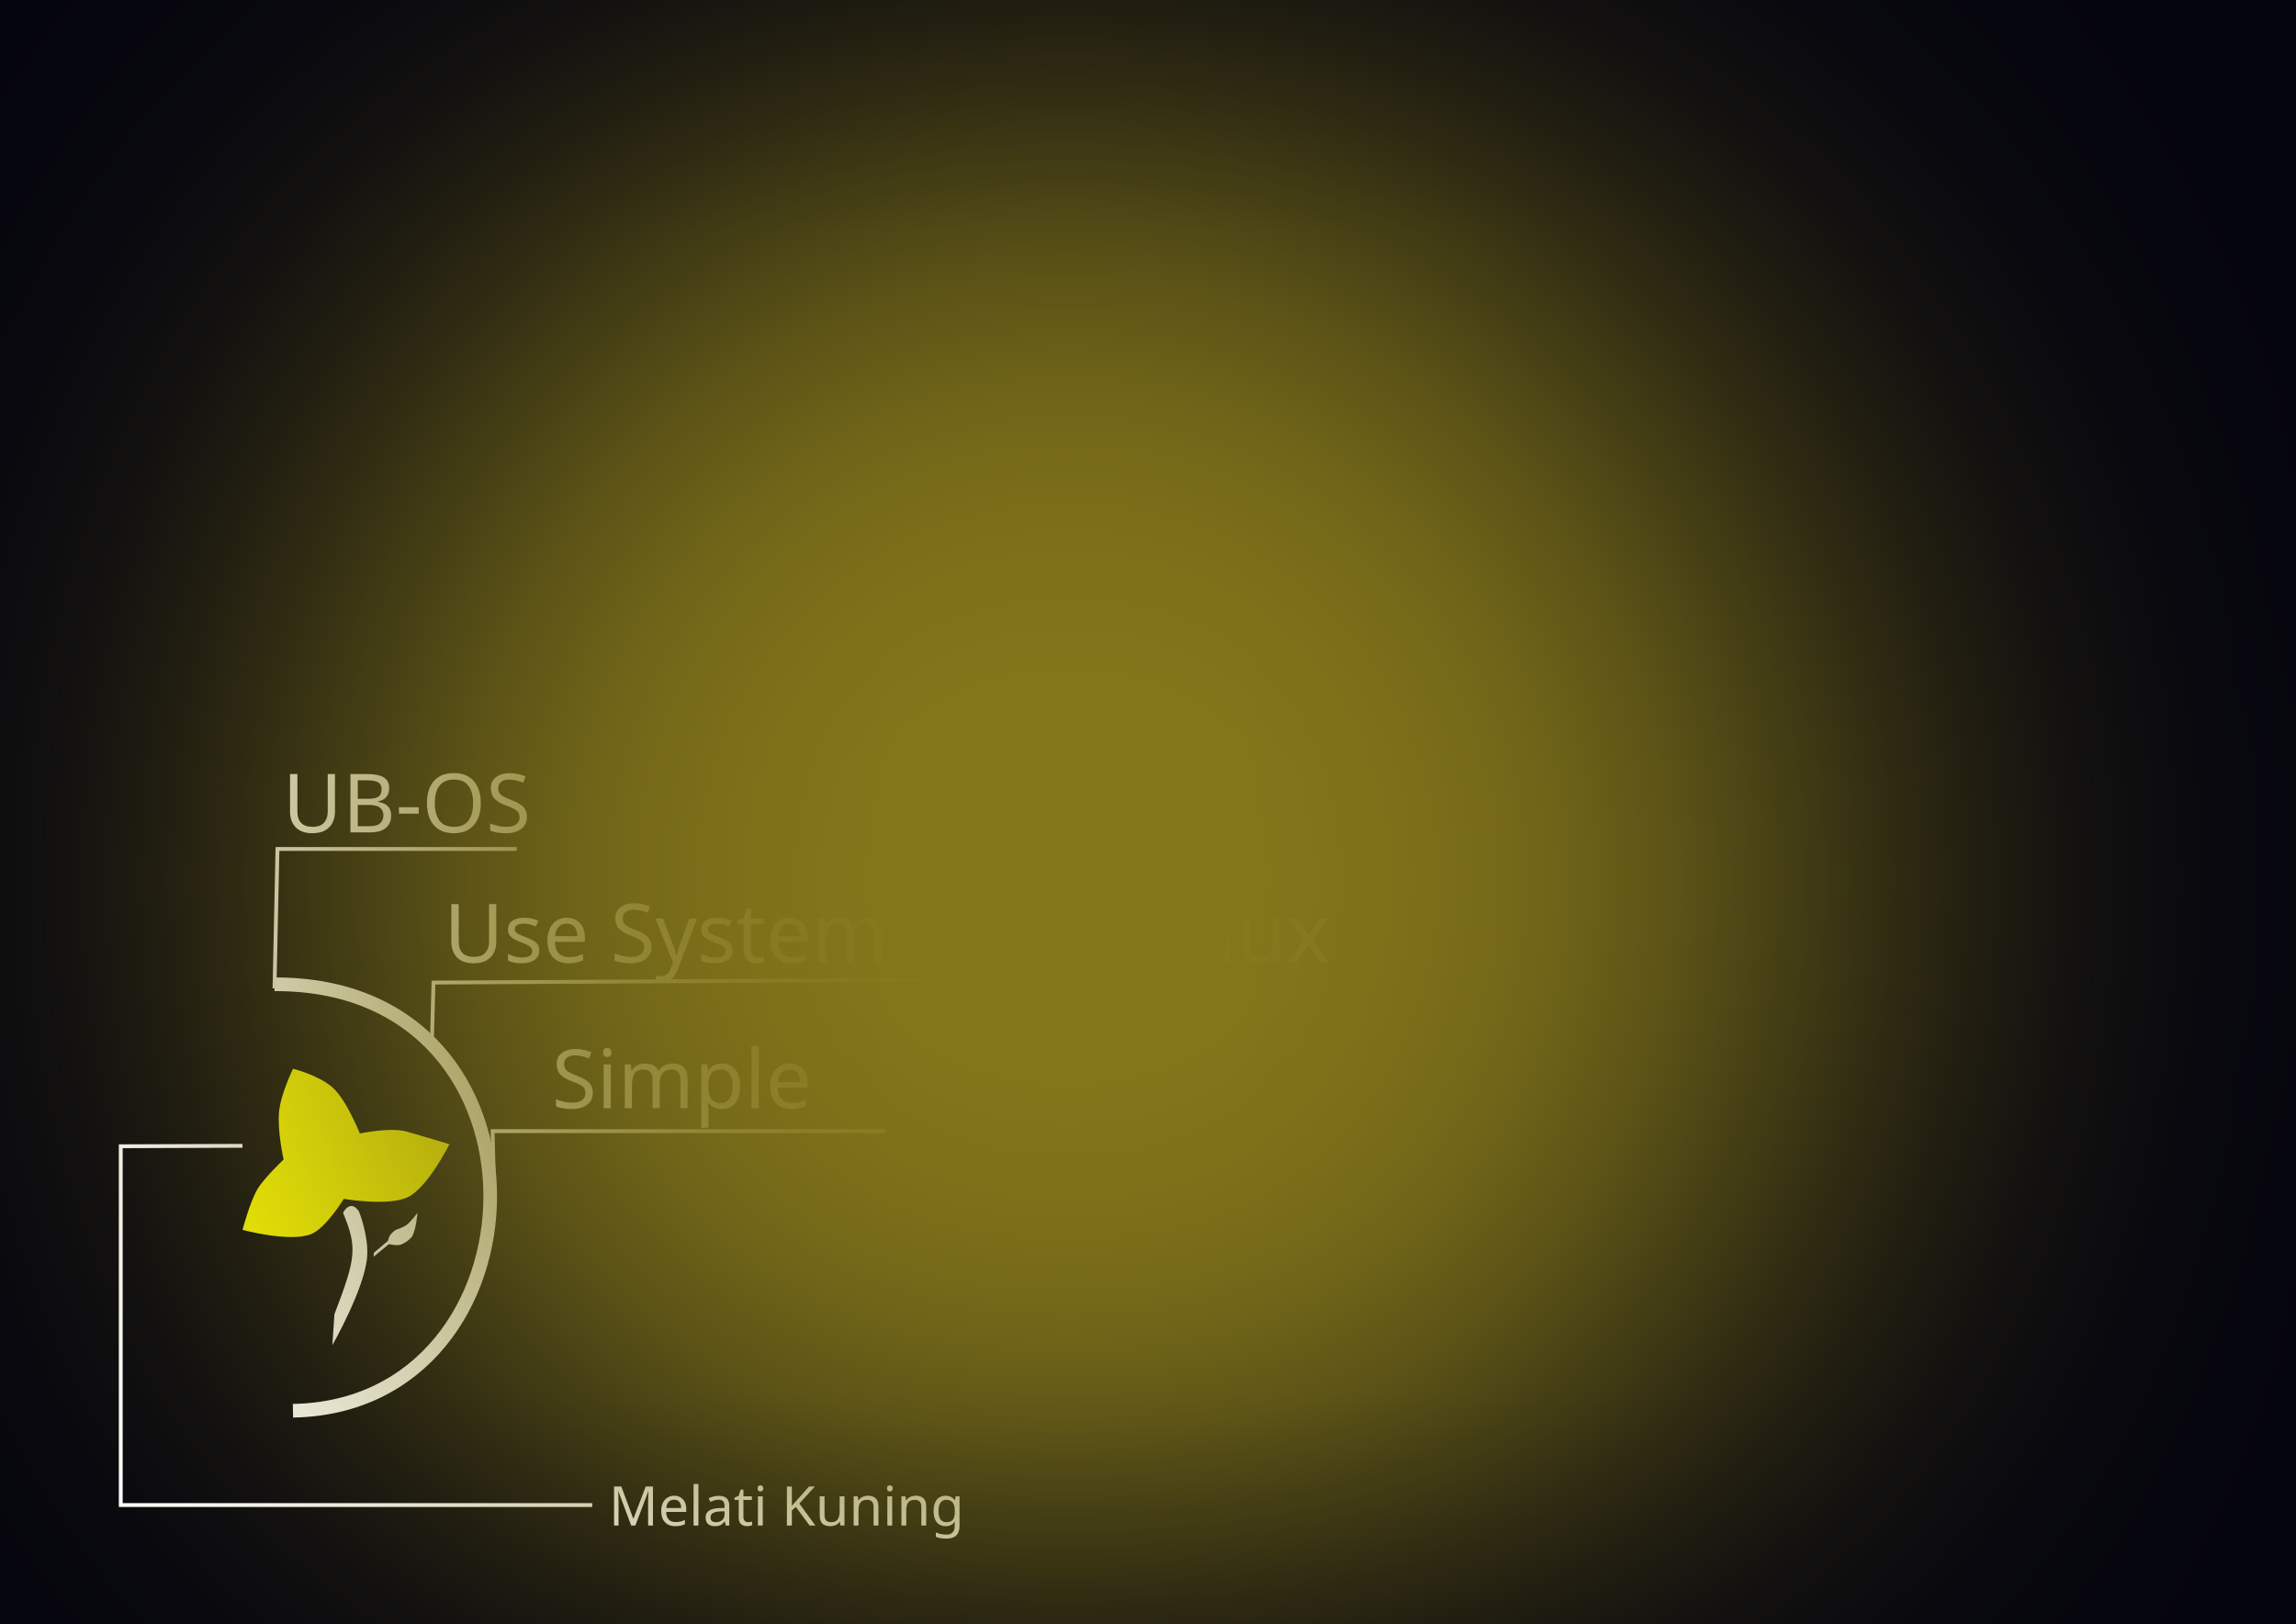
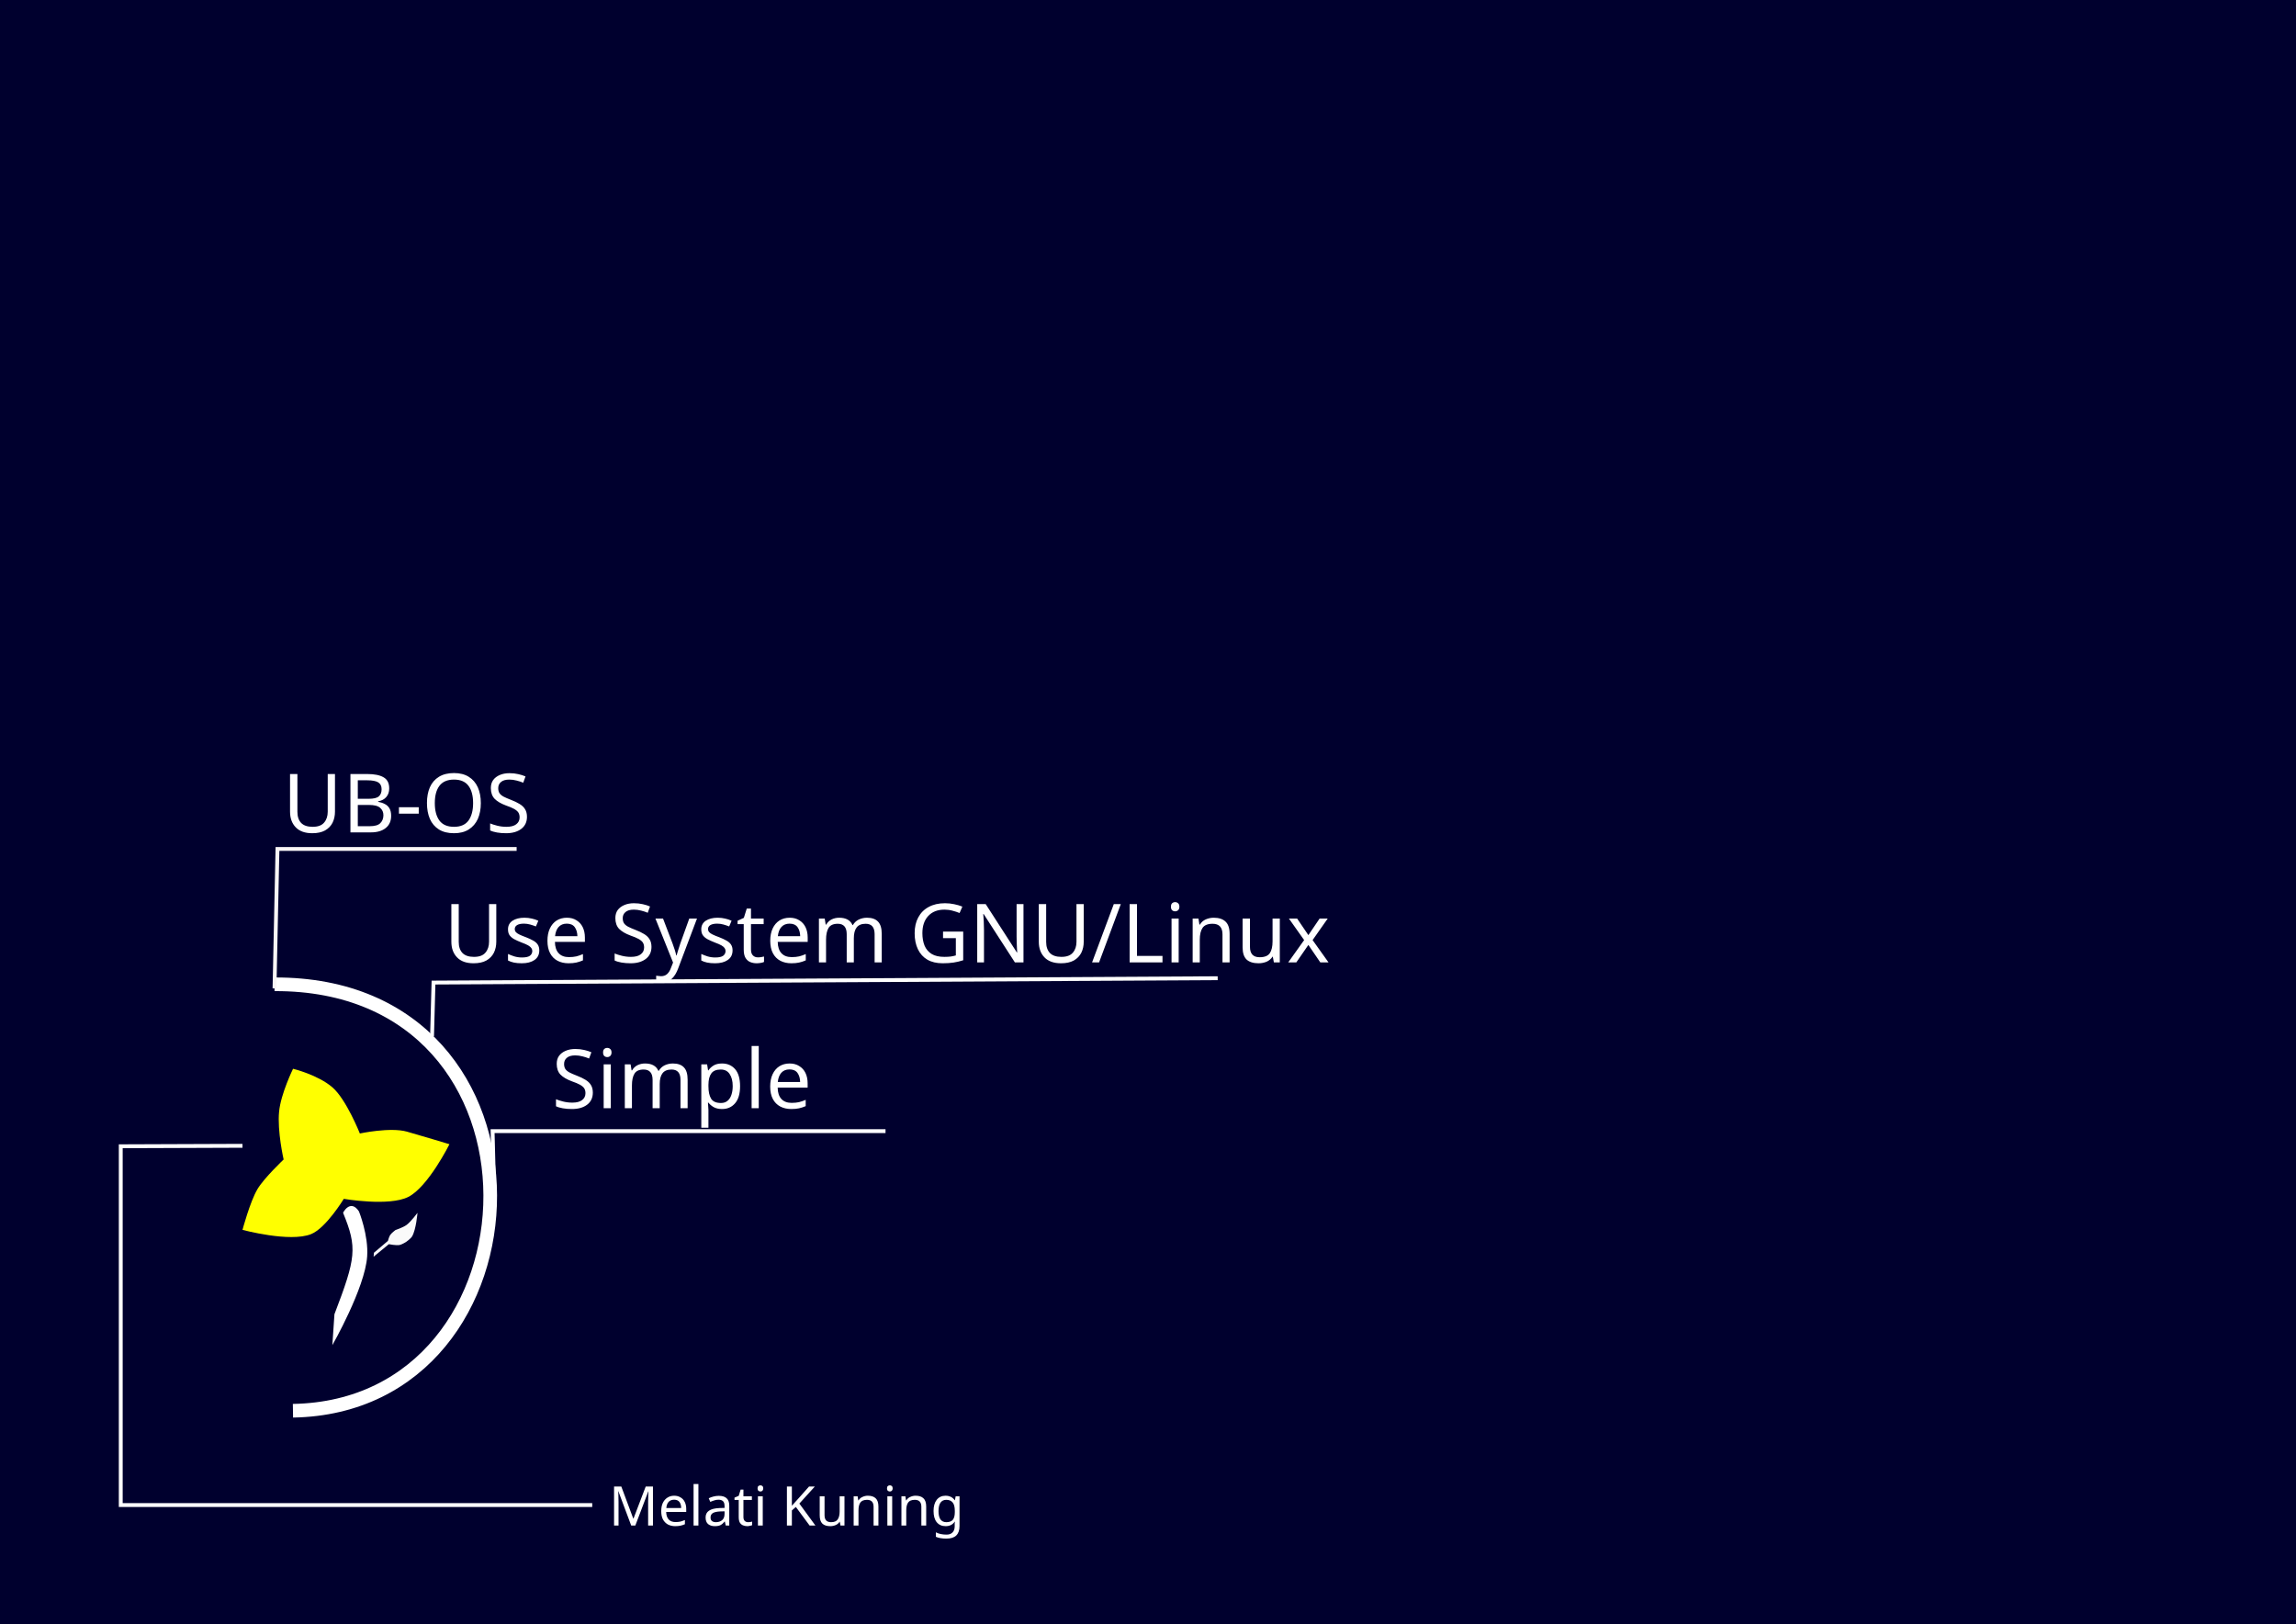
<svg xmlns="http://www.w3.org/2000/svg" xmlns:ns1="http://www.openswatchbook.org/uri/2009/osb" width="297mm" height="210mm" viewBox="0 0 297 210" version="1.1" id="svg1390">
  <defs id="defs1384">
    <linearGradient id="linearGradient4049" ns1:paint="solid">
      <stop style="stop-color:#2d2d2d;stop-opacity:1;" offset="0" id="stop4047" />
    </linearGradient>
-     <filter style="color-interpolation-filters:sRGB" id="filter1278" x="-1.142" width="3.284" y="-1.264" height="3.529">
-       <feGaussianBlur stdDeviation="93.603" id="feGaussianBlur1280" />
-     </filter>
  </defs>
  <g id="layer1" transform="translate(0,-87)">
-     <rect style="opacity:1;fill:#05050e;fill-opacity:1;stroke:none;stroke-width:1.323;stroke-miterlimit:4;stroke-dasharray:none;stroke-opacity:1" id="rect1935" width="299.876" height="211.143" x="-0.535" y="86.926" />
+     <rect style="opacity:1;fill:#00002e;fill-opacity:1;stroke:none;stroke-width:1.323;stroke-miterlimit:4;stroke-dasharray:none;stroke-opacity:1" id="rect1935" width="299.876" height="211.143" x="-0.535" y="86.926" />
    <g id="g1016" transform="translate(-1.59099,7.954947)">
      <g style="stroke:#feffff;stroke-width:0;stroke-miterlimit:4;stroke-dasharray:none;stroke-opacity:0" transform="matrix(0.553233,0,0,0.553233,-50.50537,144.1891)" id="g1961">
        <path style="fill:#fafafa;fill-opacity:1;stroke:#feffff;stroke-width:0;stroke-linecap:butt;stroke-linejoin:miter;stroke-miterlimit:4;stroke-dasharray:none;stroke-opacity:0" d="m 181.601,175.11 3.272,-2.772 c 0,0 0.249,-0.958 0.518,-1.362 0.311,-0.467 1.223,-1.159 1.223,-1.159 0,0 1.831,-0.631 2.6,-1.195 1.03,-0.755 2.569,-2.835 2.569,-2.835 0,0 -0.31,3.869 -1.255,5.494 -0.332,0.57 -1.459,1.339 -1.459,1.339 0,0 -0.954,0.592 -1.494,0.688 -0.819,0.145 -2.487,-0.199 -2.487,-0.199 l -3.566,2.93 z" id="path1029" />
        <path style="fill:#ffffff;fill-opacity:1;stroke:#feffff;stroke-width:0;stroke-linecap:butt;stroke-linejoin:miter;stroke-miterlimit:4;stroke-dasharray:none;stroke-opacity:0" d="m 172.366,189.483 -0.488,7.231 c 0,0 7.621,-13.324 8.138,-20.729 0.346,-4.951 -1.921,-10.54 -1.921,-10.54 -2.018,-3.033 -3.792,0.374 -3.703,0.348 3.352,8.171 3.024,10.492 -2.026,23.69 z" id="path987-2" />
        <path style="fill:#ffff00;fill-opacity:1;stroke:#feffff;stroke-width:0;stroke-linecap:butt;stroke-linejoin:miter;stroke-miterlimit:4;stroke-dasharray:none;stroke-opacity:0" d="m 162.689,132.104 c 0,0 -2.856,5.818 -3.266,10.018 -0.45,4.61 1.063,11.194 1.063,11.194 0,0 -4.54,4.278 -6.117,6.919 -1.736,2.908 -3.502,9.53 -3.502,9.53 0,0 11.06,2.985 16.036,0.995 3.484,-1.393 7.649,-8.245 7.649,-8.245 0,0 10.593,1.821 15.082,-0.452 4.654,-2.356 9.621,-12.319 9.621,-12.319 0,0 -6.632,-2.017 -9.97,-2.95 -3.883,-1.085 -10.978,0.438 -10.978,0.438 0,0 -3.161,-7.952 -6.388,-10.761 -3.38,-2.942 -9.231,-4.367 -9.231,-4.367 z" id="path1737" />
      </g>
      <path id="path839" d="m 37.101,206.348 c 37.825,-0.165 35.792,54.586 2.386,55.154" style="fill:none;stroke:#ffffff;stroke-width:1.765;stroke-linecap:butt;stroke-linejoin:miter;stroke-miterlimit:4;stroke-dasharray:none;stroke-opacity:1" />
      <text id="text836" y="186.702" x="38.158" style="font-style:normal;font-variant:normal;font-weight:normal;font-stretch:normal;font-size:10.583px;line-height:1.25;font-family:Carlito;-inkscape-font-specification:'Carlito, Normal';font-variant-ligatures:normal;font-variant-caps:normal;font-variant-numeric:normal;font-feature-settings:normal;text-align:start;letter-spacing:0px;word-spacing:0px;writing-mode:lr-tb;text-anchor:start;fill:#ffffff;fill-opacity:1;stroke:none;stroke-width:0.265" xml:space="preserve">
        <tspan style="font-style:normal;font-variant:normal;font-weight:normal;font-stretch:normal;font-size:10.583px;font-family:Carlito;-inkscape-font-specification:'Carlito, Normal';font-variant-ligatures:normal;font-variant-caps:normal;font-variant-numeric:normal;font-feature-settings:normal;text-align:start;writing-mode:lr-tb;text-anchor:start;fill:#ffffff;fill-opacity:1;stroke-width:0.265" y="186.702" x="38.158" id="tspan834">UB-OS</tspan>
      </text>
      <path id="path840" d="m 57.479,213.062 0.188,-6.938 101.438,-0.562" style="fill:none;stroke:#ffffff;stroke-width:0.5;stroke-linecap:butt;stroke-linejoin:miter;stroke-miterlimit:4;stroke-dasharray:none;stroke-opacity:1" />
      <text id="text836-9" y="203.52" x="59.025" style="font-style:normal;font-variant:normal;font-weight:normal;font-stretch:normal;font-size:10.583px;line-height:1.25;font-family:Carlito;-inkscape-font-specification:'Carlito, Normal';font-variant-ligatures:normal;font-variant-caps:normal;font-variant-numeric:normal;font-feature-settings:normal;text-align:start;letter-spacing:0px;word-spacing:0px;writing-mode:lr-tb;text-anchor:start;fill:#ffffff;fill-opacity:1;stroke:none;stroke-width:0.265" xml:space="preserve">
        <tspan style="font-style:normal;font-variant:normal;font-weight:normal;font-stretch:normal;font-size:10.583px;font-family:Carlito;-inkscape-font-specification:'Carlito, Normal';font-variant-ligatures:normal;font-variant-caps:normal;font-variant-numeric:normal;font-feature-settings:normal;text-align:start;writing-mode:lr-tb;text-anchor:start;fill:#ffffff;fill-opacity:1;stroke-width:0.265" y="203.52" x="59.025" id="tspan834-1">Use System GNU/Linux</tspan>
      </text>
      <path id="path860" d="m 37.101,206.878 0.382,-18.036 h 30.938" style="fill:none;stroke:#f9f6f6;stroke-width:0.5;stroke-linecap:butt;stroke-linejoin:miter;stroke-miterlimit:4;stroke-dasharray:none;stroke-opacity:1" />
      <path id="path862" d="m 65.564,235.087 -0.254,-9.75 h 50.828" style="fill:none;stroke:#ffffff;stroke-width:0.5;stroke-linecap:butt;stroke-linejoin:miter;stroke-miterlimit:4;stroke-dasharray:none;stroke-opacity:1" />
      <text id="text866" y="222.371" x="72.963" style="font-style:normal;font-variant:normal;font-weight:normal;font-stretch:normal;font-size:10.583px;line-height:1.25;font-family:sans-serif;-inkscape-font-specification:'sans-serif, Normal';font-variant-ligatures:normal;font-variant-caps:normal;font-variant-numeric:normal;font-feature-settings:normal;text-align:start;letter-spacing:0px;word-spacing:0px;writing-mode:lr-tb;text-anchor:start;fill:#ffffff;fill-opacity:1;stroke:none;stroke-width:0.265;stroke-opacity:1" xml:space="preserve">
        <tspan style="font-style:normal;font-variant:normal;font-weight:normal;font-stretch:normal;font-size:10.583px;font-family:sans-serif;-inkscape-font-specification:'sans-serif, Normal';font-variant-ligatures:normal;font-variant-caps:normal;font-variant-numeric:normal;font-feature-settings:normal;text-align:start;writing-mode:lr-tb;text-anchor:start;fill:#ffffff;fill-opacity:1;stroke:none;stroke-width:0.265;stroke-opacity:1" y="222.371" x="72.963" id="tspan864">Simple</tspan>
      </text>
      <path id="path868" d="m 32.959,227.237 -15.748,0.059 v 46.404 h 60.988" style="fill:none;stroke:#ffffff;stroke-width:0.5;stroke-linecap:butt;stroke-linejoin:miter;stroke-miterlimit:4;stroke-dasharray:none;stroke-opacity:1" />
      <text id="text874" y="276.351" x="80.336" style="font-style:normal;font-variant:normal;font-weight:normal;font-stretch:normal;font-size:7.056px;line-height:1.25;font-family:sans-serif;-inkscape-font-specification:'sans-serif, Normal';font-variant-ligatures:normal;font-variant-caps:normal;font-variant-numeric:normal;font-feature-settings:normal;text-align:start;letter-spacing:0px;word-spacing:0px;writing-mode:lr-tb;text-anchor:start;fill:#ffffff;fill-opacity:1;stroke:none;stroke-width:0.265" xml:space="preserve">
        <tspan style="font-style:normal;font-variant:normal;font-weight:normal;font-stretch:normal;font-size:7.056px;font-family:sans-serif;-inkscape-font-specification:'sans-serif, Normal';font-variant-ligatures:normal;font-variant-caps:normal;font-variant-numeric:normal;font-feature-settings:normal;text-align:start;writing-mode:lr-tb;text-anchor:start;fill:#ffffff;fill-opacity:1;stroke-width:0.265" y="276.351" x="80.336" id="tspan872">Melati Kuning</tspan>
      </text>
    </g>
-     <ellipse style="opacity:1;fill:#83761a;fill-opacity:1;stroke:none;stroke-width:1.056;stroke-miterlimit:4;stroke-dasharray:none;stroke-opacity:1;filter:url(#filter1278)" id="path1028" cx="138.137" cy="200.747" rx="98.376" ry="98.907" />
  </g>
</svg>
